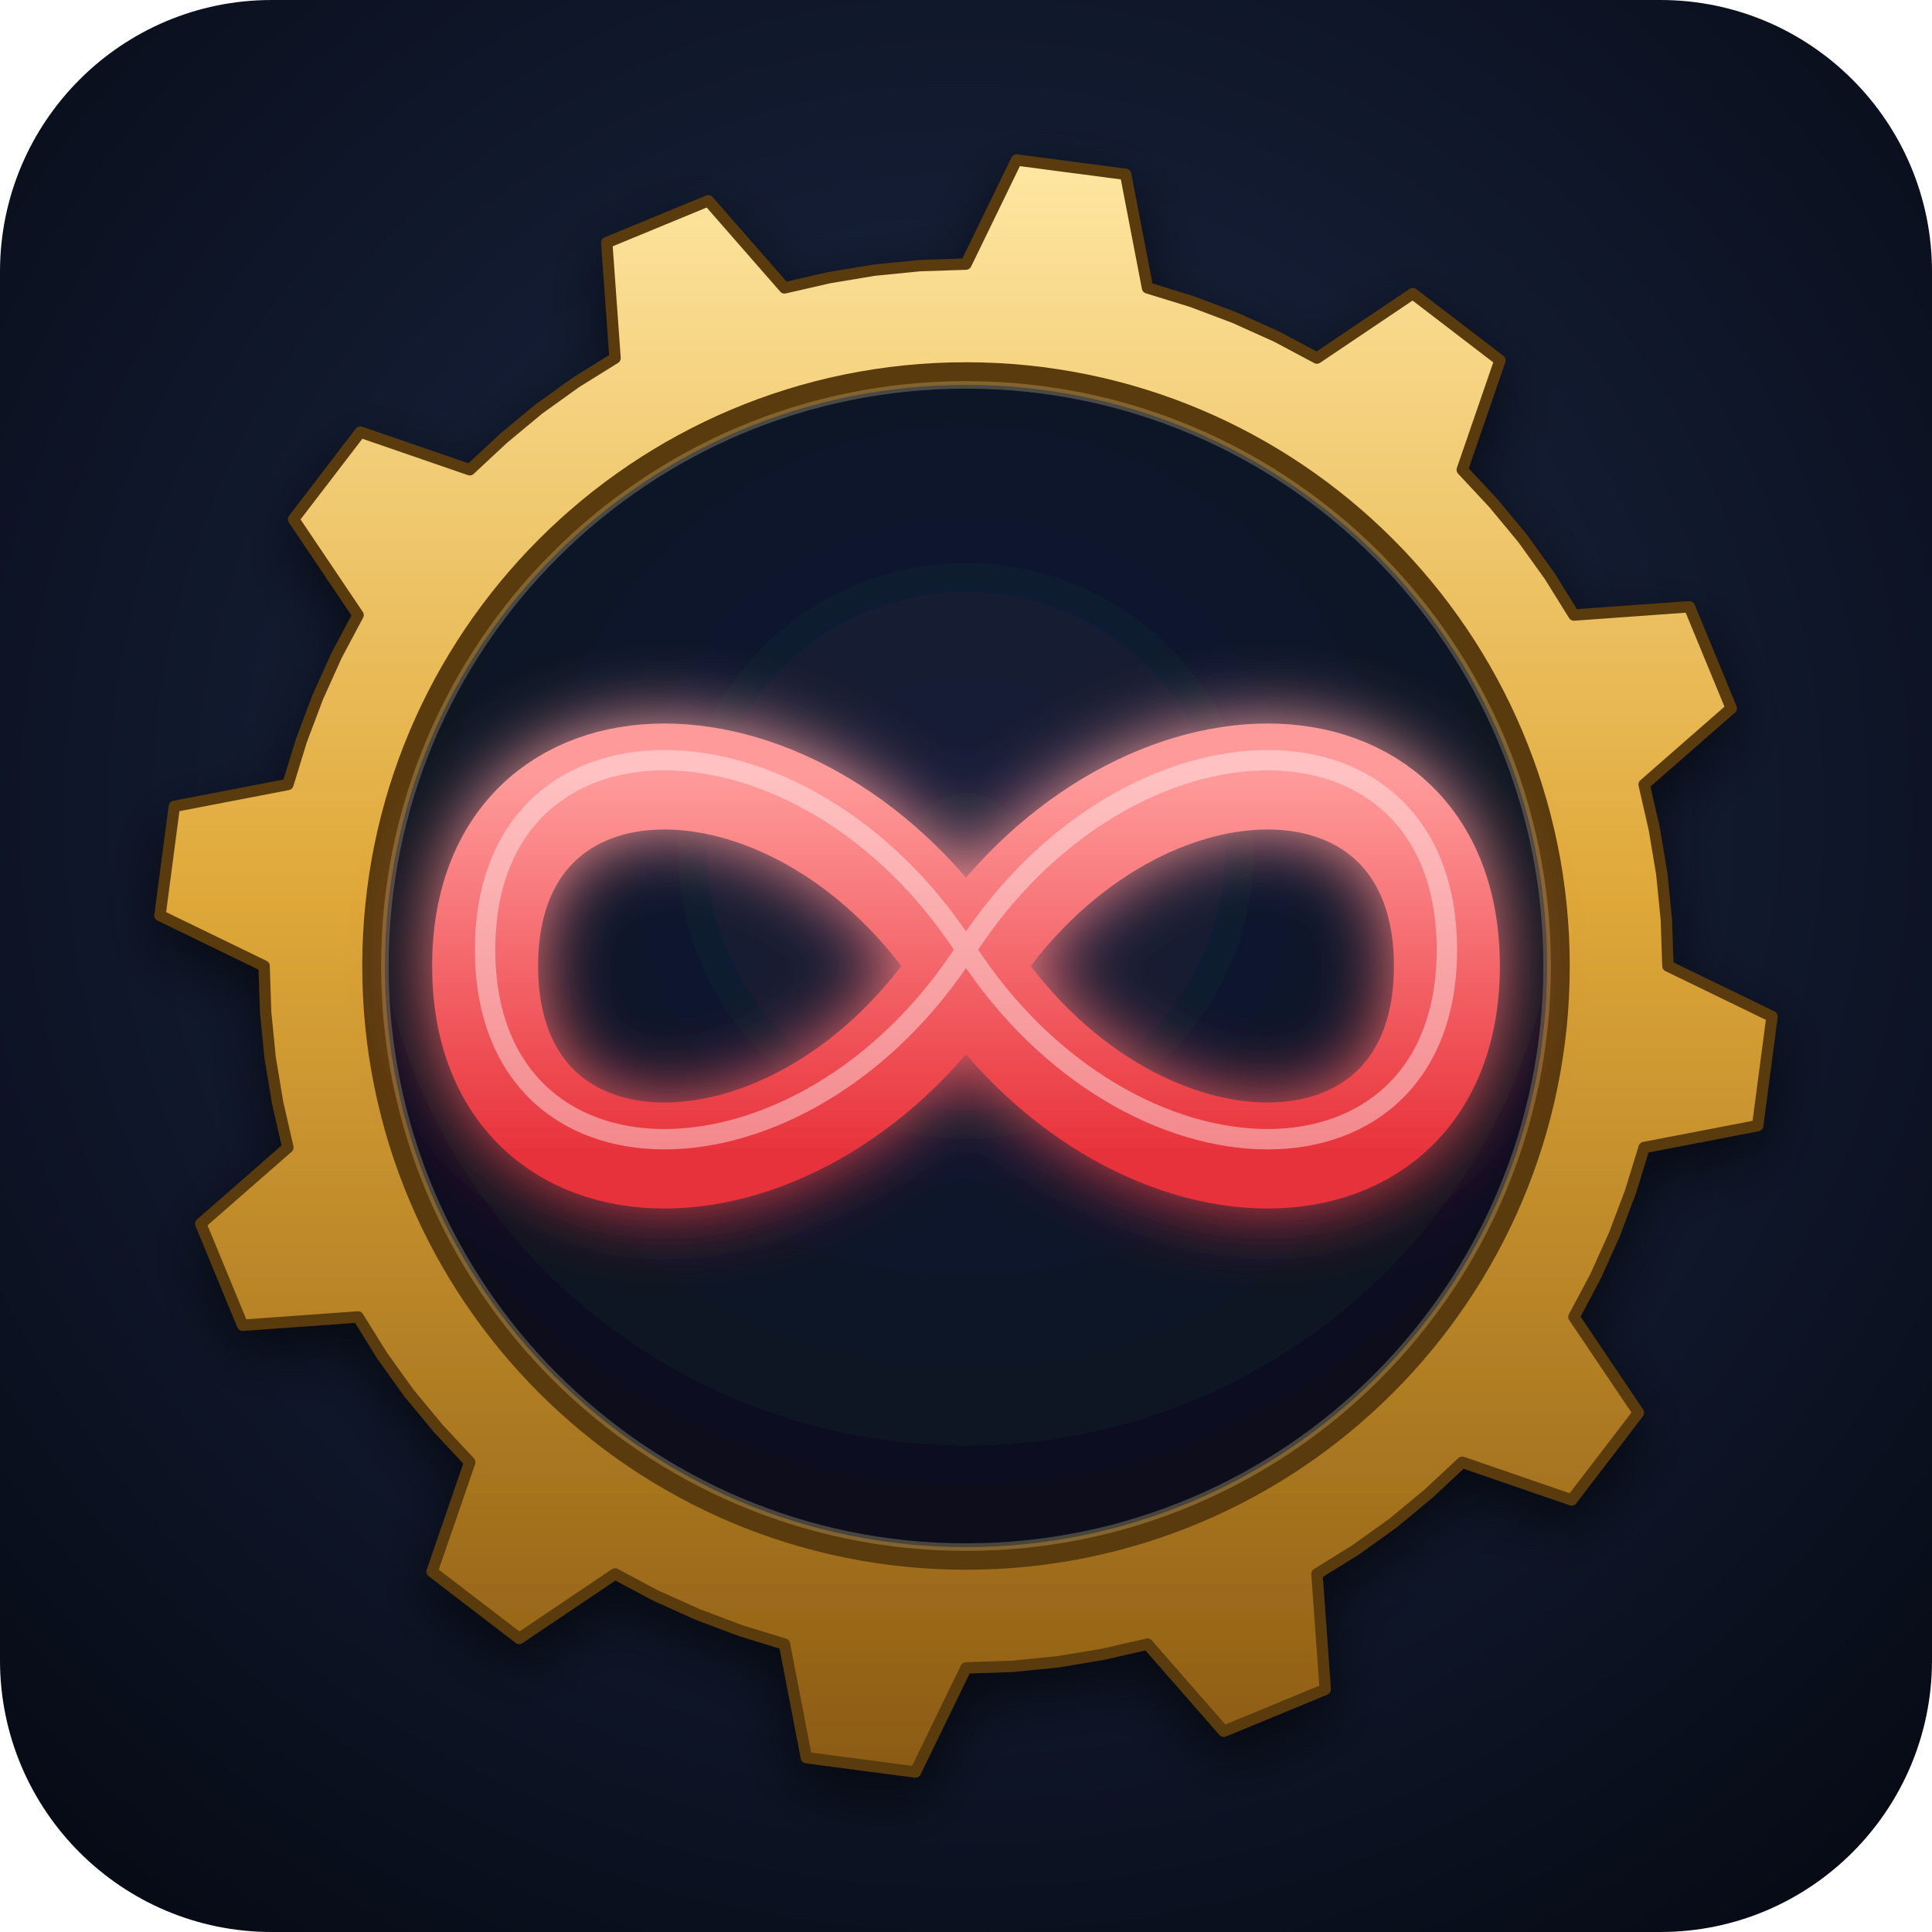
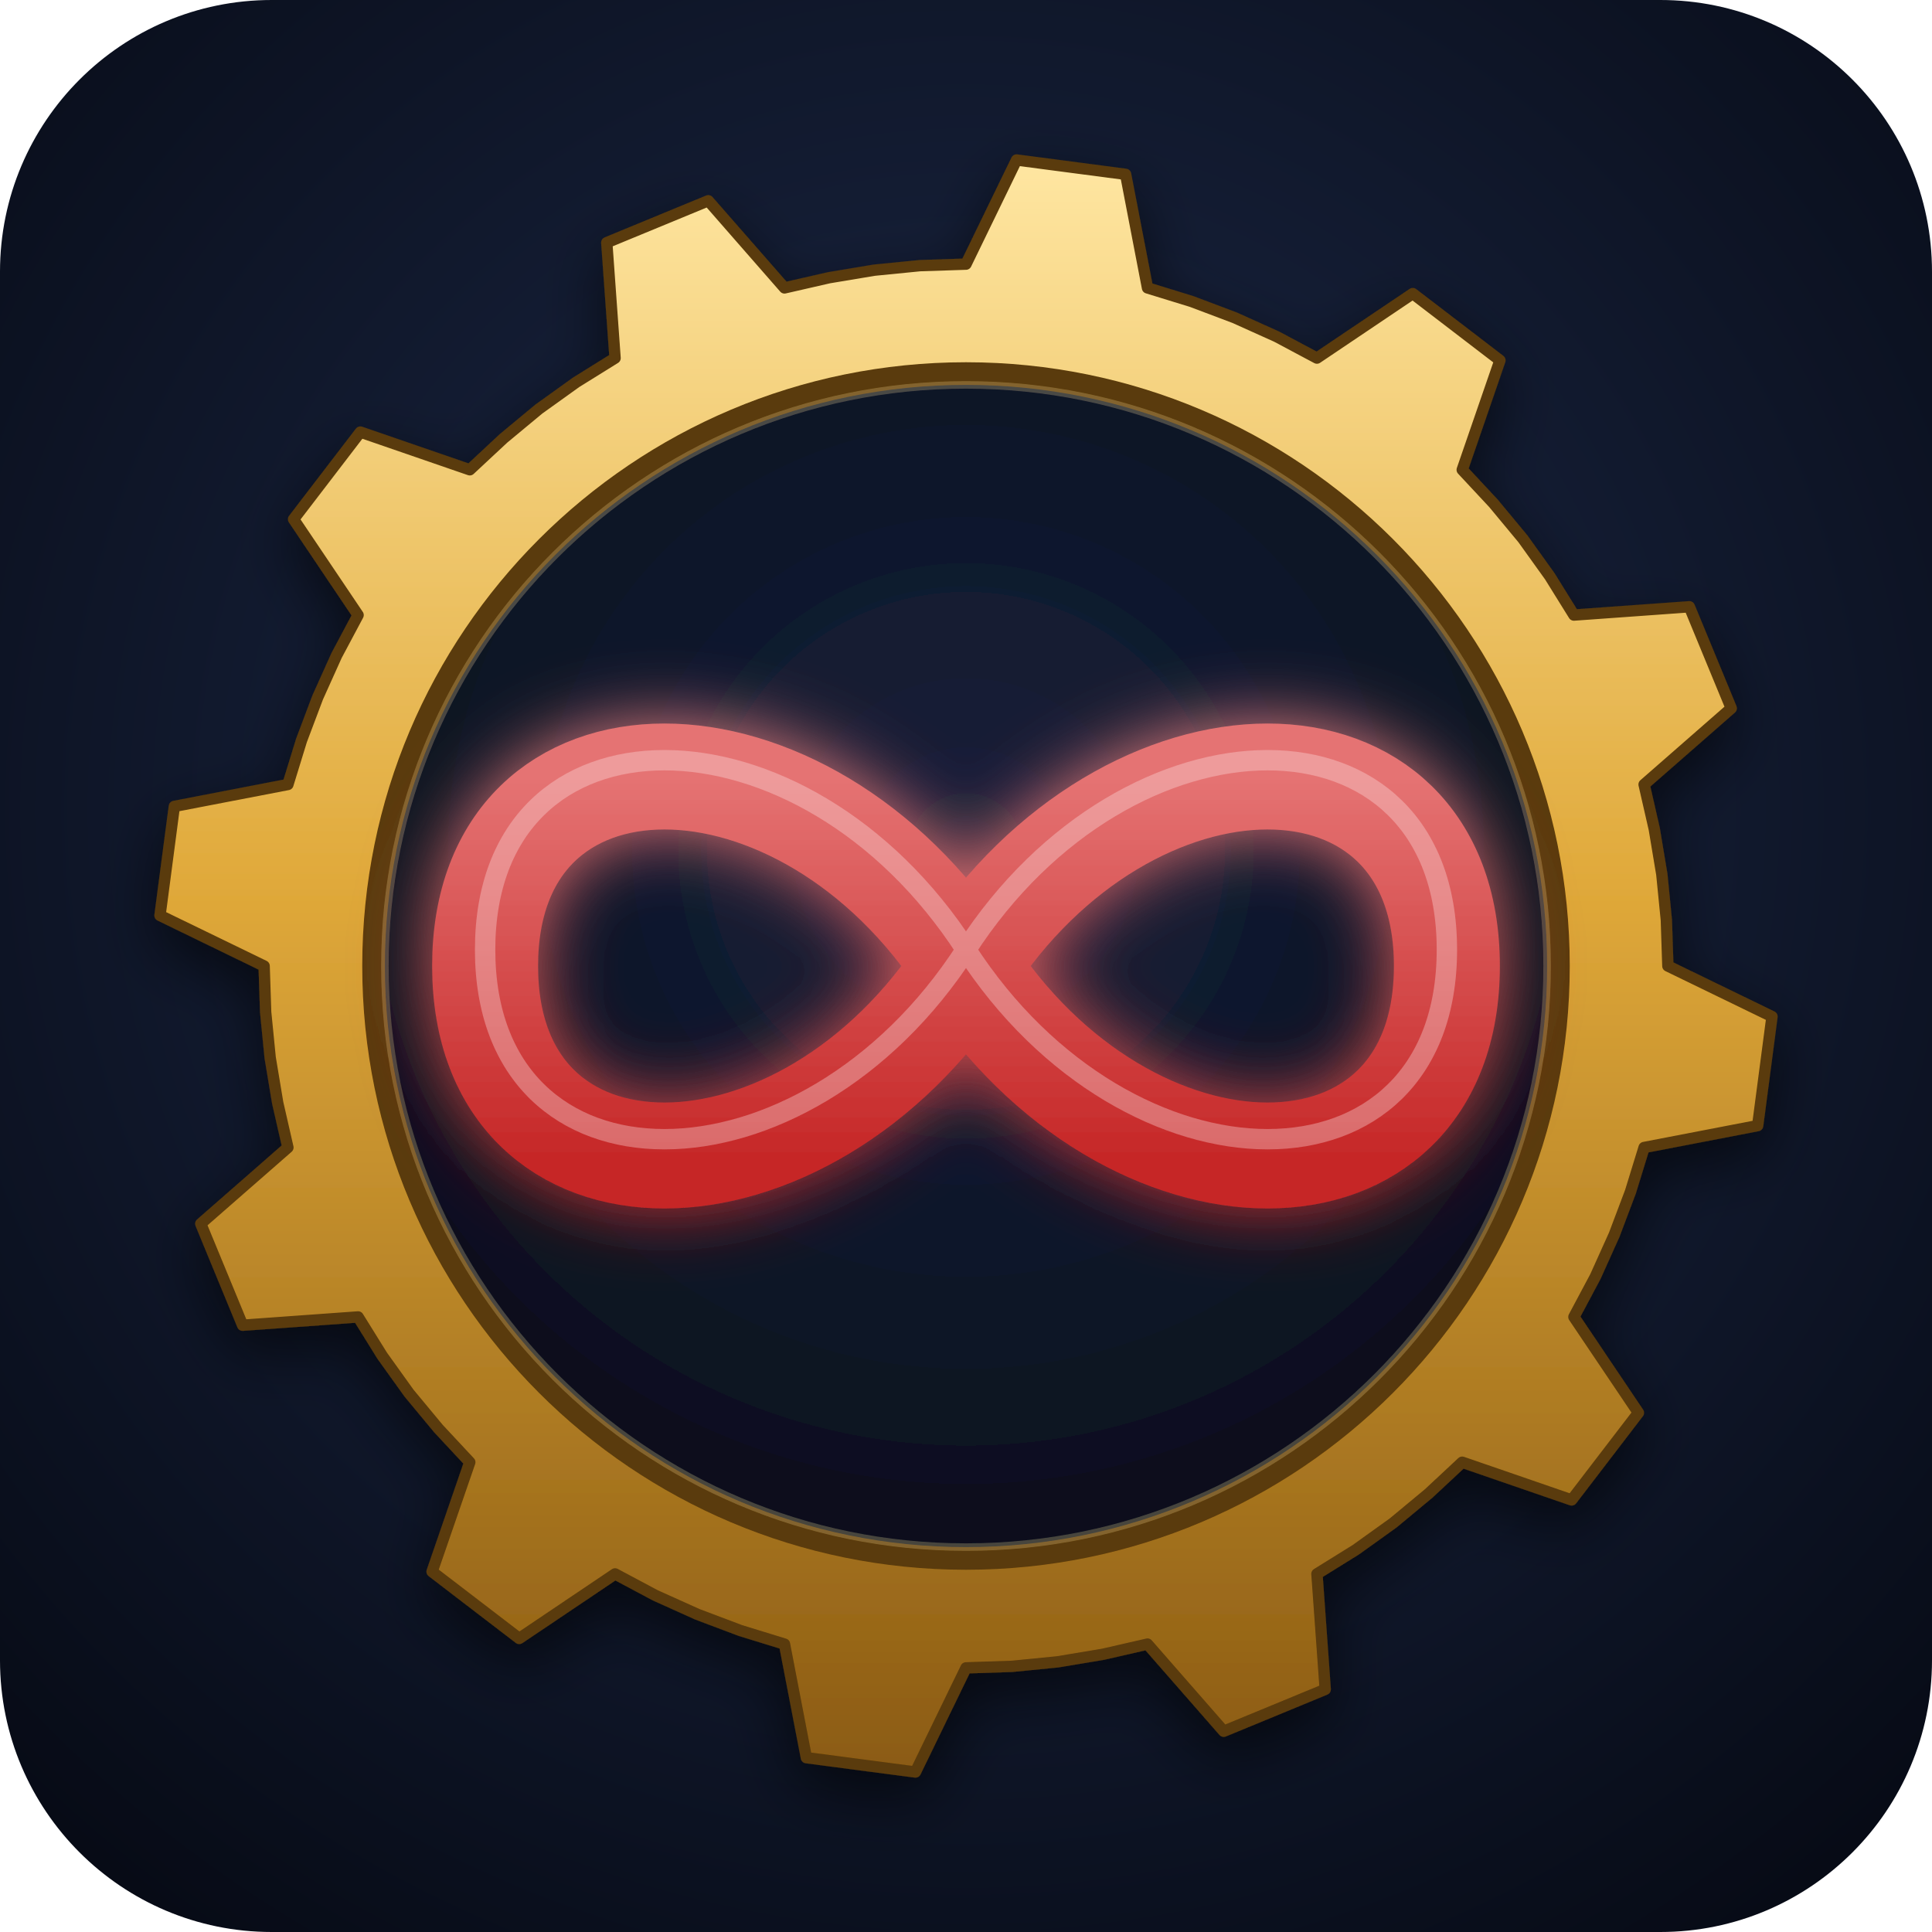
<svg xmlns="http://www.w3.org/2000/svg" width="512" height="512" viewBox="0 0 512 512">
  <defs>
    <radialGradient id="bg" cx="50%" cy="42%" r="70%">
      <stop offset="0" stop-color="#1d2a4a" />
      <stop offset="1" stop-color="#070b16" />
    </radialGradient>
    <linearGradient id="gold" x1="0" y1="0" x2="0" y2="1">
      <stop offset="0" stop-color="#ffe7a3" />
      <stop offset="0.45" stop-color="#e0a93a" />
      <stop offset="1" stop-color="#8a5a12" />
    </linearGradient>
    <radialGradient id="disc" cx="50%" cy="40%" r="60%">
      <stop offset="0" stop-color="#16213b" />
      <stop offset="1" stop-color="#0a0f1d" />
    </radialGradient>
    <linearGradient id="accent" x1="0" y1="0" x2="0" y2="1">
-       <stop offset="0" stop-color="#ff9a9a" />
-       <stop offset="1" stop-color="#e8323a" />
+       <stop offset="0" stop-color="#e57373" />
+       <stop offset="1" stop-color="#c62828" />
    </linearGradient>
    <filter id="glow" x="-50%" y="-50%" width="200%" height="200%">
      <feGaussianBlur stdDeviation="9" result="b" />
      <feMerge>
        <feMergeNode in="b" />
        <feMergeNode in="SourceGraphic" />
      </feMerge>
    </filter>
    <filter id="shadow" x="-20%" y="-20%" width="140%" height="140%">
      <feDropShadow dx="0" dy="6" stdDeviation="8" flood-color="#000" flood-opacity="0.6" />
    </filter>
  </defs>
  <rect width="512" height="512" rx="72" fill="url(#bg)" />
  <g filter="url(#shadow)">
    <path d="M442.0,256.0 L469.6,269.4 L465.8,298.3 L435.7,304.1 L432.1,315.8 L427.8,327.2 L422.8,338.3 L417.1,349.0 L434.2,374.4 L416.5,397.5 L387.5,387.5 L378.6,395.8 L369.2,403.6 L359.3,410.7 L349.0,417.1 L351.2,447.7 L324.3,458.8 L304.1,435.7 L292.3,438.4 L280.3,440.4 L268.2,441.6 L256.0,442.0 L242.6,469.6 L213.7,465.8 L207.9,435.7 L196.2,432.1 L184.8,427.8 L173.7,422.8 L163.0,417.1 L137.6,434.2 L114.5,416.5 L124.5,387.5 L116.2,378.6 L108.4,369.2 L101.3,359.3 L94.9,349.0 L64.3,351.2 L53.2,324.3 L76.3,304.1 L73.6,292.3 L71.6,280.3 L70.4,268.2 L70.0,256.0 L42.4,242.6 L46.2,213.7 L76.3,207.9 L79.9,196.2 L84.2,184.8 L89.2,173.7 L94.9,163.0 L77.8,137.6 L95.5,114.5 L124.5,124.5 L133.4,116.2 L142.8,108.4 L152.7,101.3 L163.0,94.9 L160.8,64.3 L187.7,53.2 L207.9,76.3 L219.7,73.6 L231.7,71.6 L243.8,70.4 L256.0,70.0 L269.4,42.4 L298.3,46.2 L304.1,76.3 L315.8,79.9 L327.2,84.2 L338.3,89.2 L349.0,94.9 L374.4,77.8 L397.5,95.5 L387.5,124.5 L395.8,133.4 L403.6,142.8 L410.7,152.7 L417.1,163.0 L447.7,160.8 L458.8,187.7 L435.7,207.9 L438.4,219.7 L440.4,231.7 L441.6,243.8 Z" fill="url(#gold)" stroke="#5a3a08" stroke-width="3" stroke-linejoin="round" />
    <circle cx="256" cy="256" r="160" fill="#5a3a08" />
    <circle cx="256" cy="256" r="154" fill="url(#disc)" />
    <circle cx="256" cy="256" r="154" fill="none" stroke="#ffe7a3" stroke-opacity="0.25" stroke-width="2" />
  </g>
  <g transform="translate(256,256) scale(1.08)" filter="url(#glow)">
    <path d="M0,0 C40,-62 118,-62 118,0 C118,62 40,62 0,0 C-40,-62 -118,-62 -118,0 C-118,62 -40,62 0,0 Z" fill="none" stroke="url(#accent)" stroke-width="26" stroke-linejoin="round" stroke-linecap="round" />
-     <path d="M0,0 C40,-62 118,-62 118,0 C118,62 40,62 0,0 C-40,-62 -118,-62 -118,0 C-118,62 -40,62 0,0 Z" fill="none" stroke="#fff0f0" stroke-opacity="0.45" stroke-width="5" stroke-linejoin="round" transform="translate(0,-4)" />
+     <path d="M0,0 C40,-62 118,-62 118,0 C118,62 40,62 0,0 C-40,-62 -118,-62 -118,0 C-118,62 -40,62 0,0 Z" fill="none" stroke="#ffe5e5" stroke-opacity="0.35" stroke-width="5" stroke-linejoin="round" transform="translate(0,-4)" />
  </g>
</svg>
